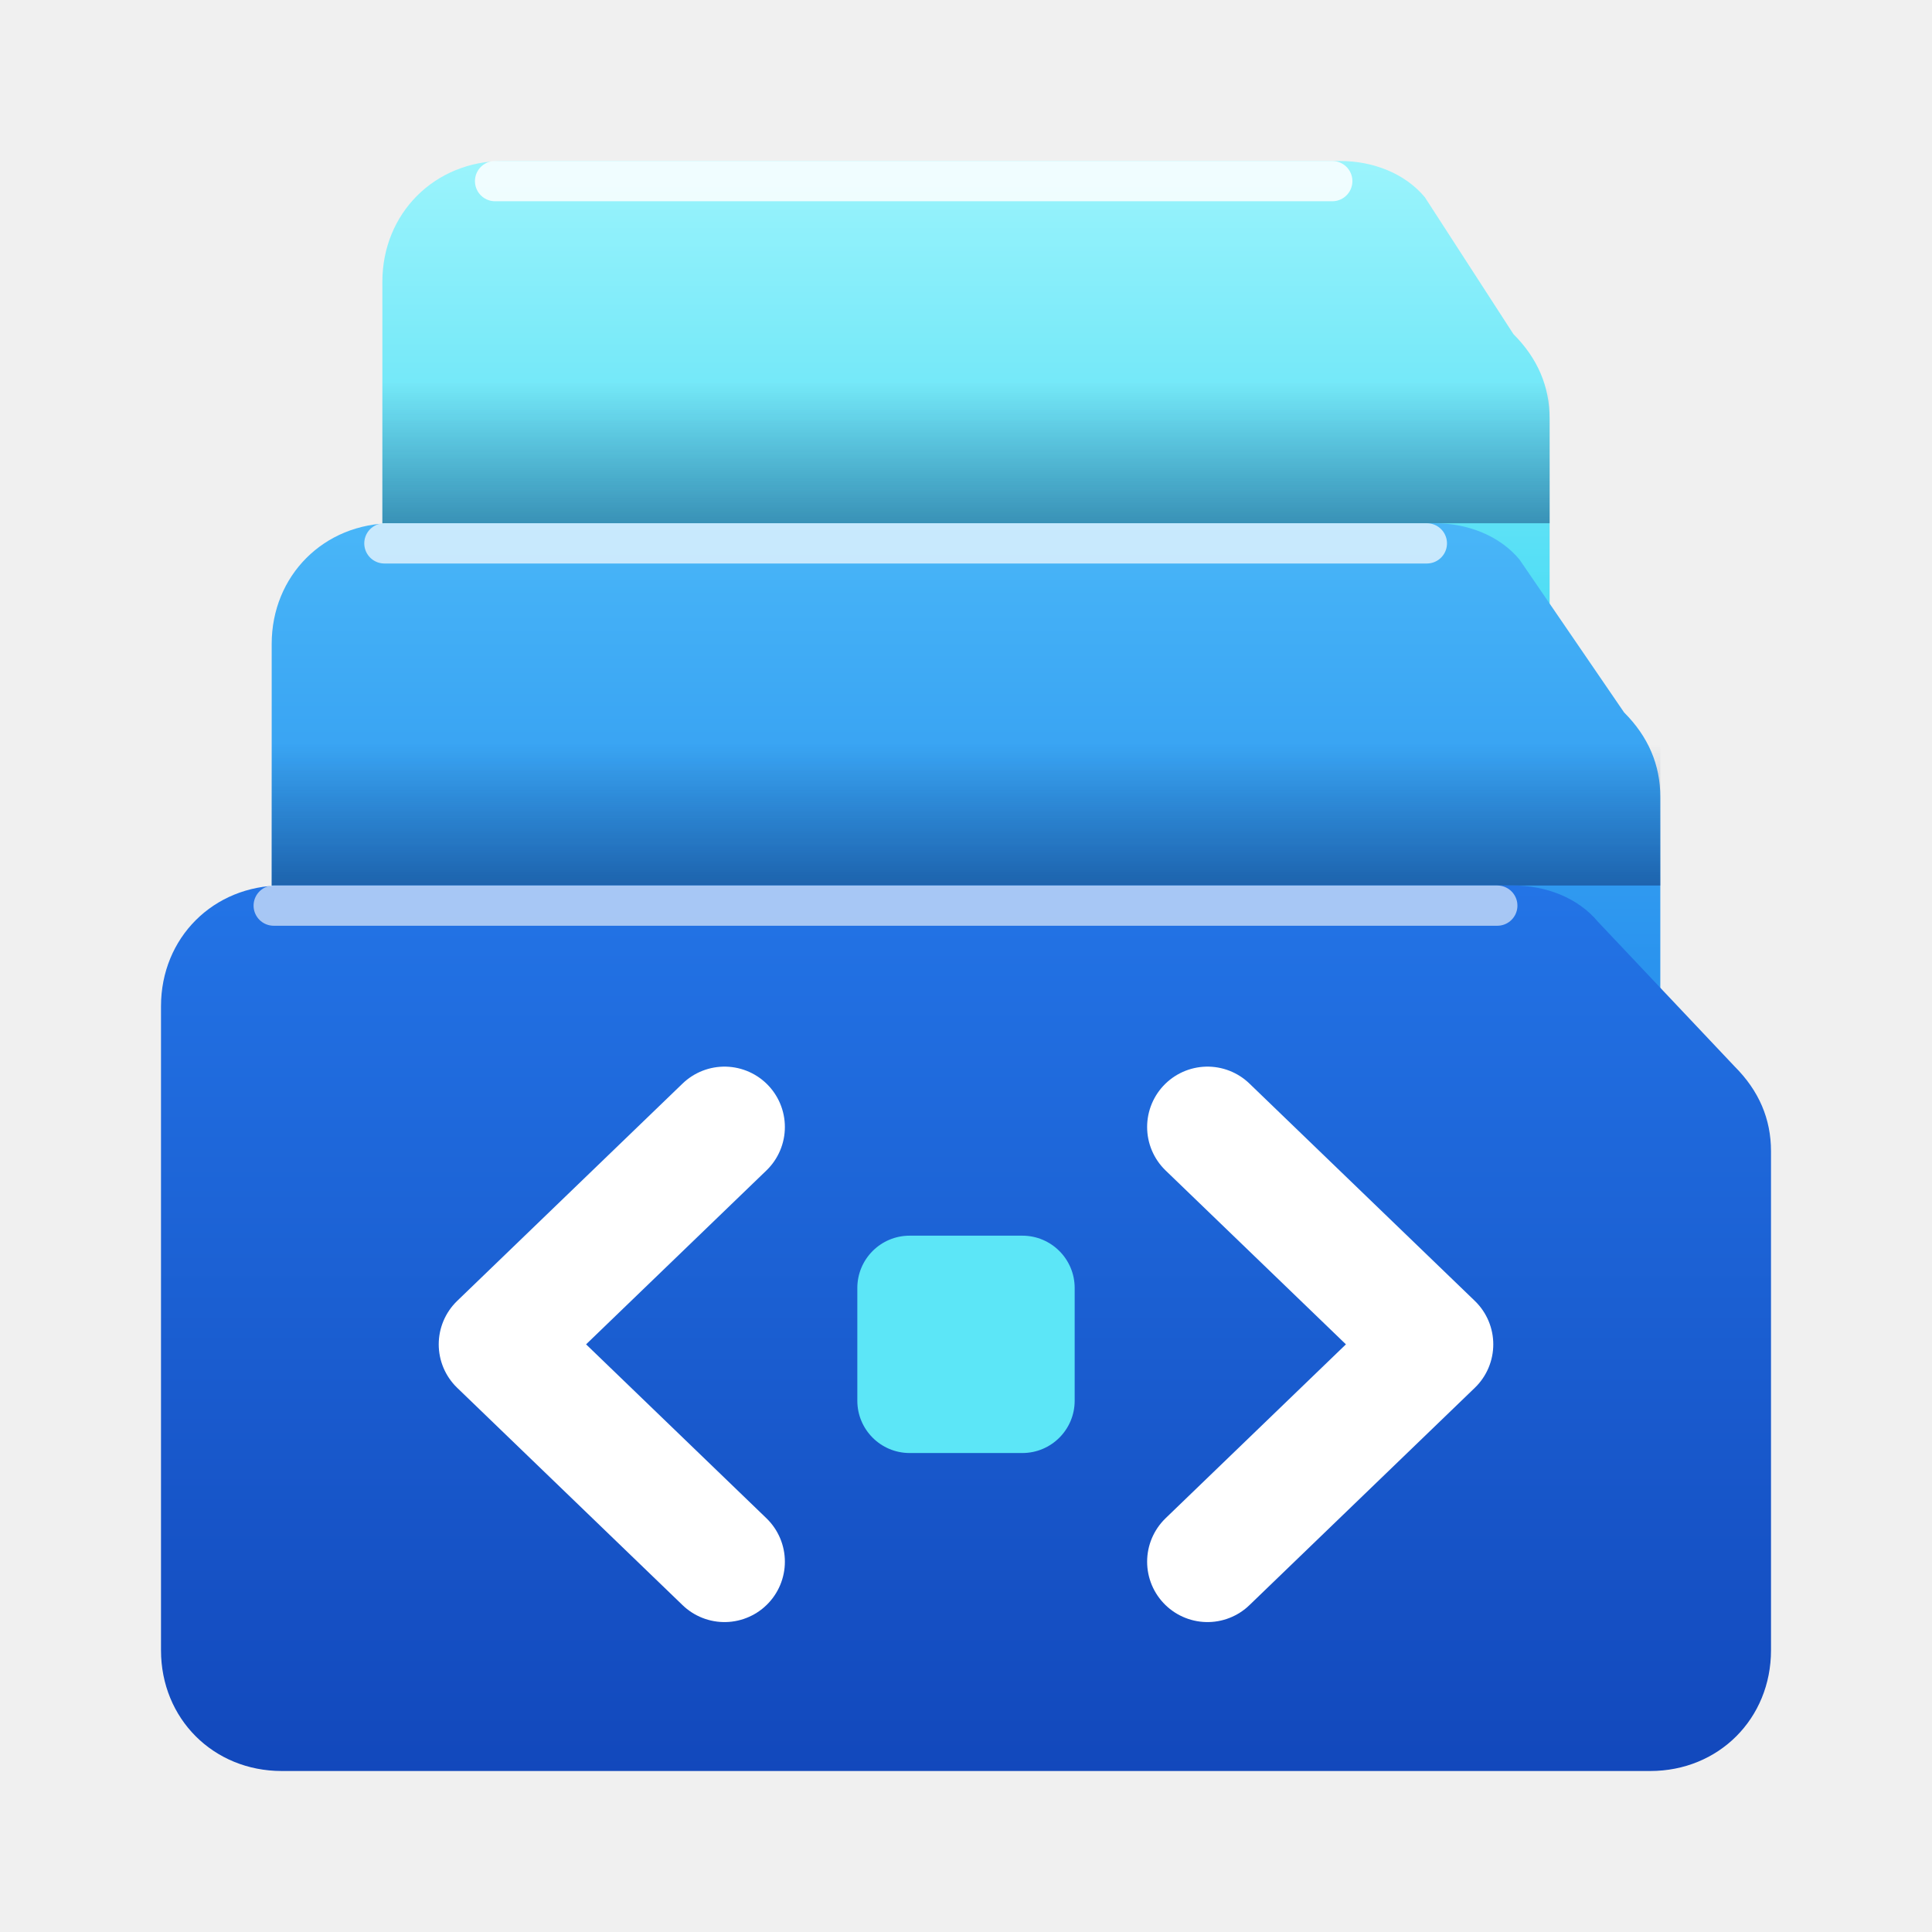
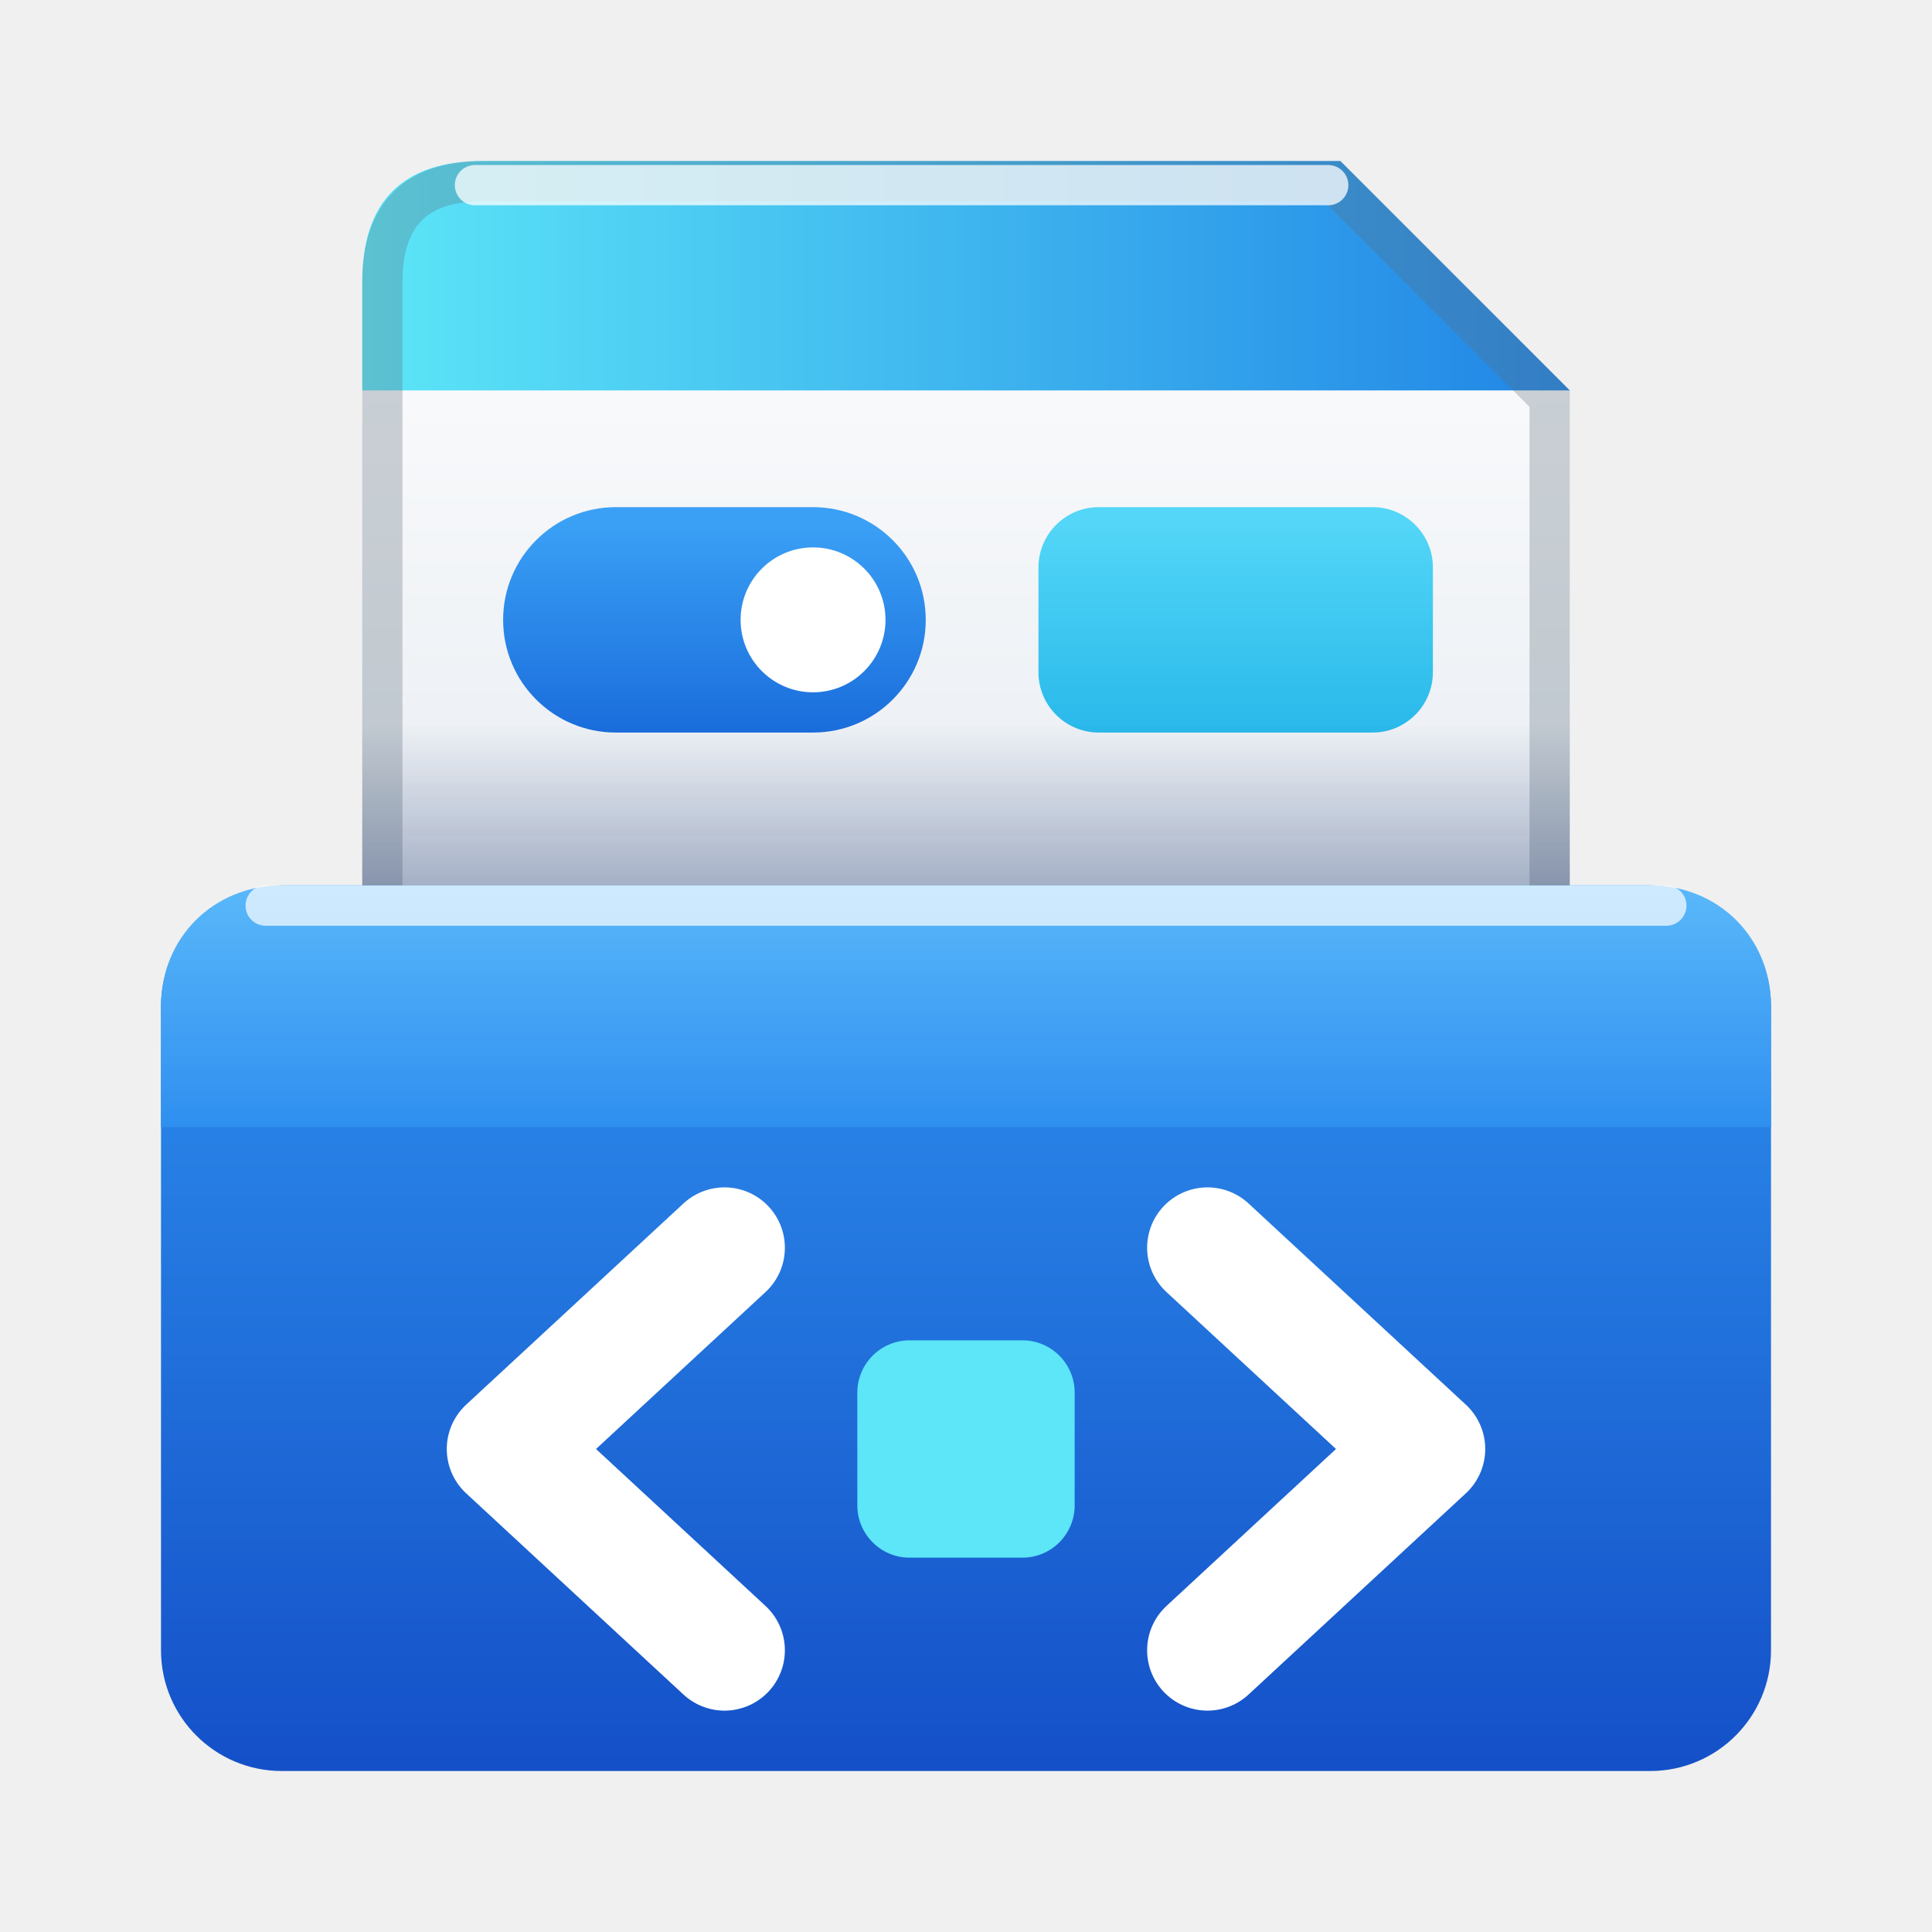
<svg xmlns="http://www.w3.org/2000/svg" viewBox="0 0 48 48" width="48" height="48">
  <defs>
-     <linearGradient id="sdk-a" x1="0" y1="4" x2="0" y2="15" gradientUnits="userSpaceOnUse">
-       <stop offset="0" stop-color="#9BF4FC" />
-       <stop offset="1" stop-color="#4FDDF5" />
+     <linearGradient id="sdk-w" x1="0" y1="4" x2="0" y2="24" gradientUnits="userSpaceOnUse">
+       <stop offset="0" stop-color="#FFFFFF" />
+       <stop offset="1" stop-color="#E6EBF1" />
    </linearGradient>
-     <linearGradient id="sdk-b" x1="0" y1="13" x2="0" y2="24" gradientUnits="userSpaceOnUse">
-       <stop offset="0" stop-color="#49B6F8" />
-       <stop offset="1" stop-color="#2A93EE" />
+     <linearGradient id="sdk-t" x1="9" y1="0" x2="39" y2="0" gradientUnits="userSpaceOnUse">
+       <stop offset="0" stop-color="#5CE6F7" />
+       <stop offset="1" stop-color="#2185E6" />
    </linearGradient>
-     <linearGradient id="sdk-c" x1="0" y1="22" x2="0" y2="44" gradientUnits="userSpaceOnUse">
-       <stop offset="0" stop-color="#2374E6" />
-       <stop offset="1" stop-color="#1248BC" />
+     <linearGradient id="sdk-b" x1="0" y1="22" x2="0" y2="44" gradientUnits="userSpaceOnUse">
+       <stop offset="0" stop-color="#2F93F0" />
+       <stop offset="1" stop-color="#1450C8" />
    </linearGradient>
-     <linearGradient id="sdk-s1" x1="0" y1="9.5" x2="0" y2="13" gradientUnits="userSpaceOnUse">
+     <linearGradient id="sdk-l" x1="0" y1="22" x2="0" y2="28" gradientUnits="userSpaceOnUse">
+       <stop offset="0" stop-color="#5AB8FA" />
+       <stop offset="1" stop-color="#2F8FEF" />
+     </linearGradient>
+     <linearGradient id="sdk-g" x1="0" y1="13" x2="0" y2="19" gradientUnits="userSpaceOnUse">
+       <stop offset="0" stop-color="#3AA0F5" />
+       <stop offset="1" stop-color="#1565D8" />
+     </linearGradient>
+     <linearGradient id="sdk-a" x1="0" y1="13" x2="0" y2="19" gradientUnits="userSpaceOnUse">
+       <stop offset="0" stop-color="#53D6F7" />
+       <stop offset="1" stop-color="#22B4E8" />
+     </linearGradient>
+     <linearGradient id="sdk-h" x1="0" y1="18" x2="0" y2="22" gradientUnits="userSpaceOnUse">
      <stop offset="0" stop-color="#08245F" stop-opacity="0" />
-       <stop offset="1" stop-color="#08245F" stop-opacity="0.42" />
-     </linearGradient>
-     <linearGradient id="sdk-s2" x1="0" y1="18.5" x2="0" y2="22" gradientUnits="userSpaceOnUse">
-       <stop offset="0" stop-color="#08245F" stop-opacity="0" />
-       <stop offset="1" stop-color="#08245F" stop-opacity="0.46" />
+       <stop offset="1" stop-color="#08245F" stop-opacity=".30" />
    </linearGradient>
  </defs>
-   <path d="M12.5 4H33.3c.8 0 1.6.3 2.1.9L37.6 8.3c.6.6.9 1.3.9 2.1V24H9.5V7c0-1.7 1.3-3 3-3z" fill="url(#sdk-a)" />
-   <path d="M12.3 4.5H33.1" stroke="#FFFFFF" stroke-opacity="0.85" stroke-width="1" stroke-linecap="round" />
-   <rect x="9.5" y="9.5" width="29" height="3.5" fill="url(#sdk-s1)" />
-   <path d="M9.75 13H35.65c.8 0 1.6.3 2.1.9L40.35 17.7c.6.6.9 1.3.9 2.1V34H6.75V16c0-1.7 1.3-3 3-3z" fill="url(#sdk-b)" />
-   <path d="M9.55 13.5H35.45" stroke="#FFFFFF" stroke-opacity="0.7" stroke-width="1" stroke-linecap="round" />
-   <rect x="6.75" y="18.5" width="34.5" height="3.5" fill="url(#sdk-s2)" />
-   <path d="M7 22H37.6c.8 0 1.6.3 2.1.9L43.1 26.5c.6.6.9 1.3.9 2.1V41c0 1.7-1.3 3-3 3H7c-1.7 0-3-1.3-3-3V25c0-1.7 1.3-3 3-3z" fill="url(#sdk-c)" />
-   <path d="M6.8 22.5H37.2" stroke="#FFFFFF" stroke-opacity=".6" stroke-width="1" stroke-linecap="round" />
-   <path d="M18 28 12.4 33.4 18 38.8M30 28 35.6 33.4 30 38.8" fill="none" stroke="#FFFFFF" stroke-width="3" stroke-linecap="round" stroke-linejoin="round" />
-   <rect x="21.3" y="30.7" width="5.4" height="5.4" rx="1.3" fill="#5CE6F7" />
+   <path d="M12 4H33.3L39 9.7V24H9V7q0-3 3-3z" fill="url(#sdk-w)" />
+   <path d="M12 4H33.3L39 9.7V9.7H9V7q0-3 3-3z" fill="url(#sdk-t)" />
+   <path d="M12 4.5H33.1L38.5 9.9V23H9.5V7Q9.5 4.5 12 4.5z" fill="none" stroke="#5C6B7A" stroke-opacity=".30" />
+   <path d="M11.8 4.6H33" stroke="#FFFFFF" stroke-opacity=".75" stroke-linecap="round" />
+   <rect x="12.5" y="12.6" width="10.5" height="5.6" rx="2.8" fill="url(#sdk-g)" />
+   <circle cx="20.2" cy="15.4" r="1.8" fill="#FFFFFF" />
+   <rect x="25.8" y="12.6" width="9.8" height="5.6" rx="1.5" fill="url(#sdk-a)" />
+   <rect x="9" y="18" width="30" height="4" rx="0" fill="url(#sdk-h)" />
+   <rect x="4" y="22" width="40" height="22" rx="3" fill="url(#sdk-b)" />
+   <path d="M7 22h34c1.7 0 3 1.3 3 3v3H4v-3c0-1.7 1.3-3 3-3z" fill="url(#sdk-l)" />
+   <path d="M6.6 22.5H41.4" stroke="#FFFFFF" stroke-opacity=".7" stroke-linecap="round" />
+   <path d="M18 31 12.6 36 18 41M30 31 35.4 36 30 41" fill="none" stroke="#FFFFFF" stroke-width="3" stroke-linecap="round" stroke-linejoin="round" />
+   <rect x="21.3" y="33.3" width="5.4" height="5.4" rx="1.3" fill="#5CE6F7" />
</svg>
